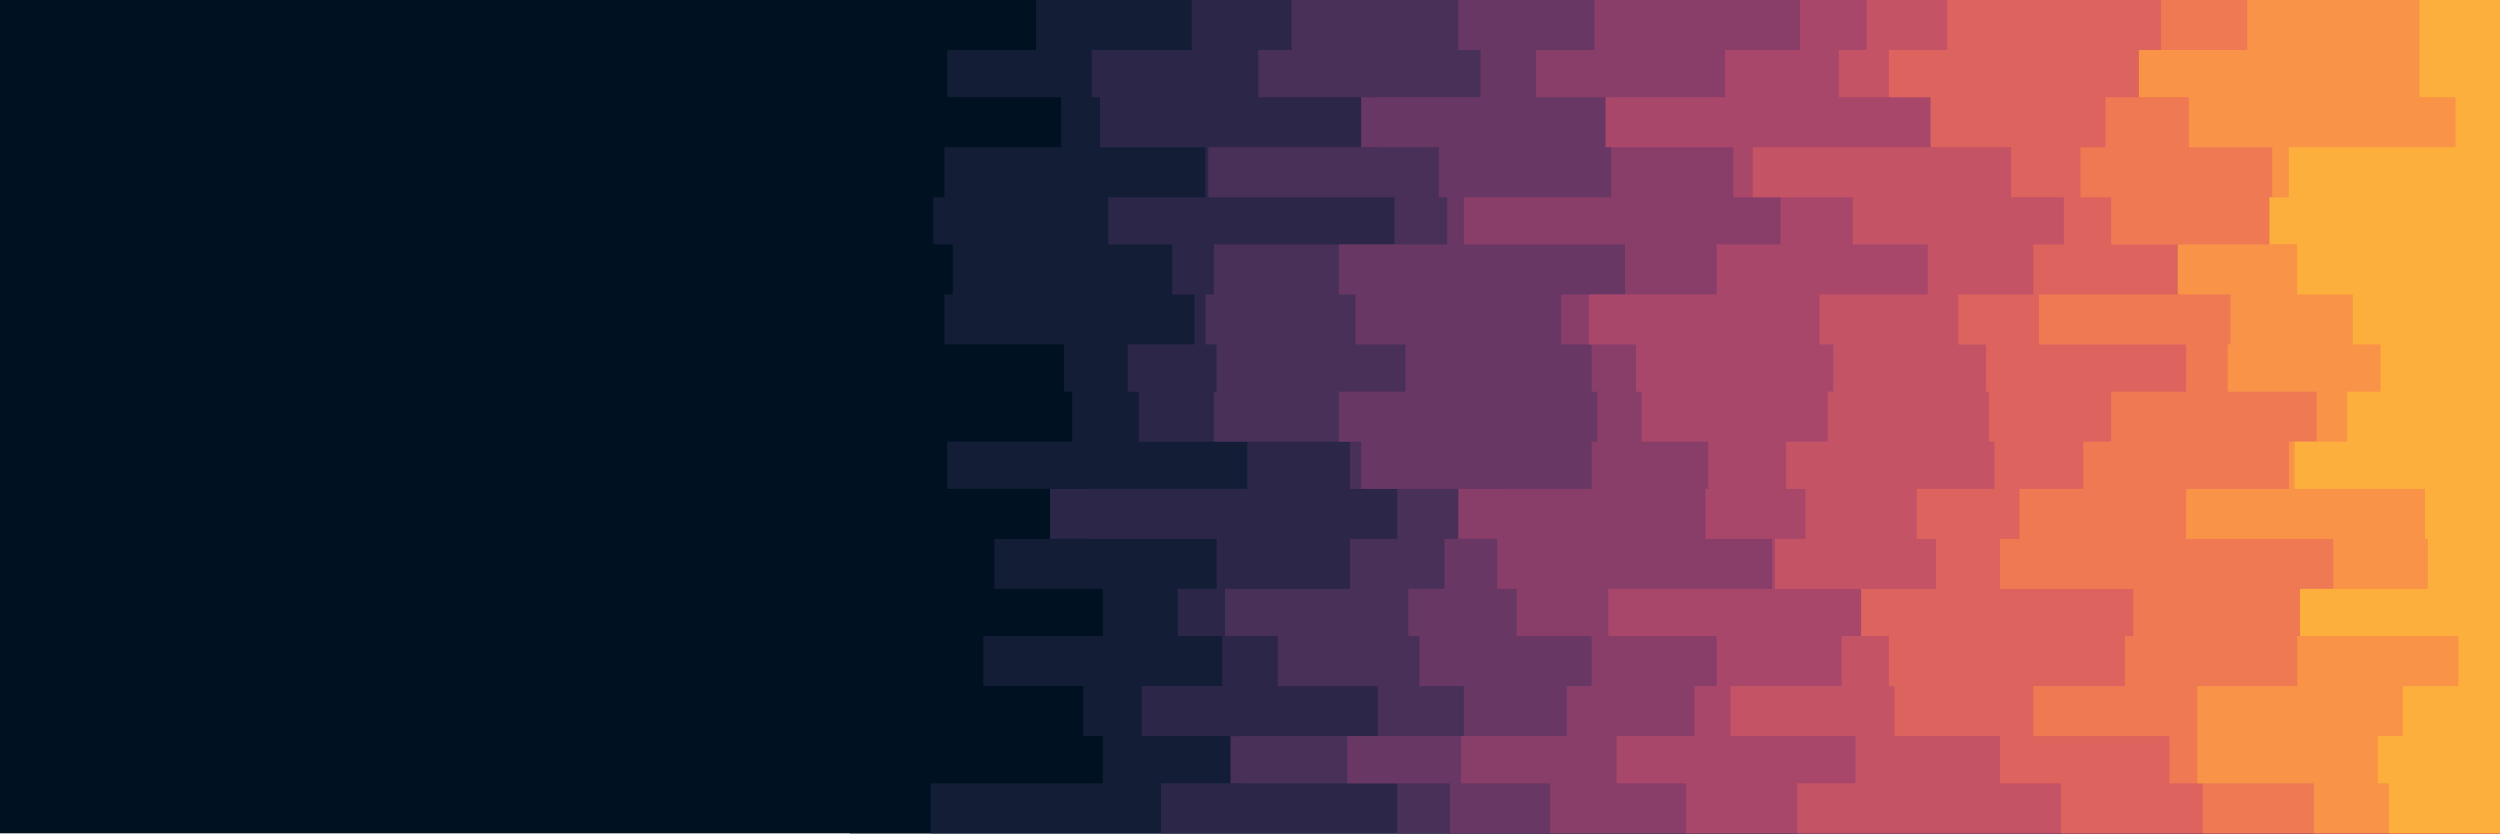
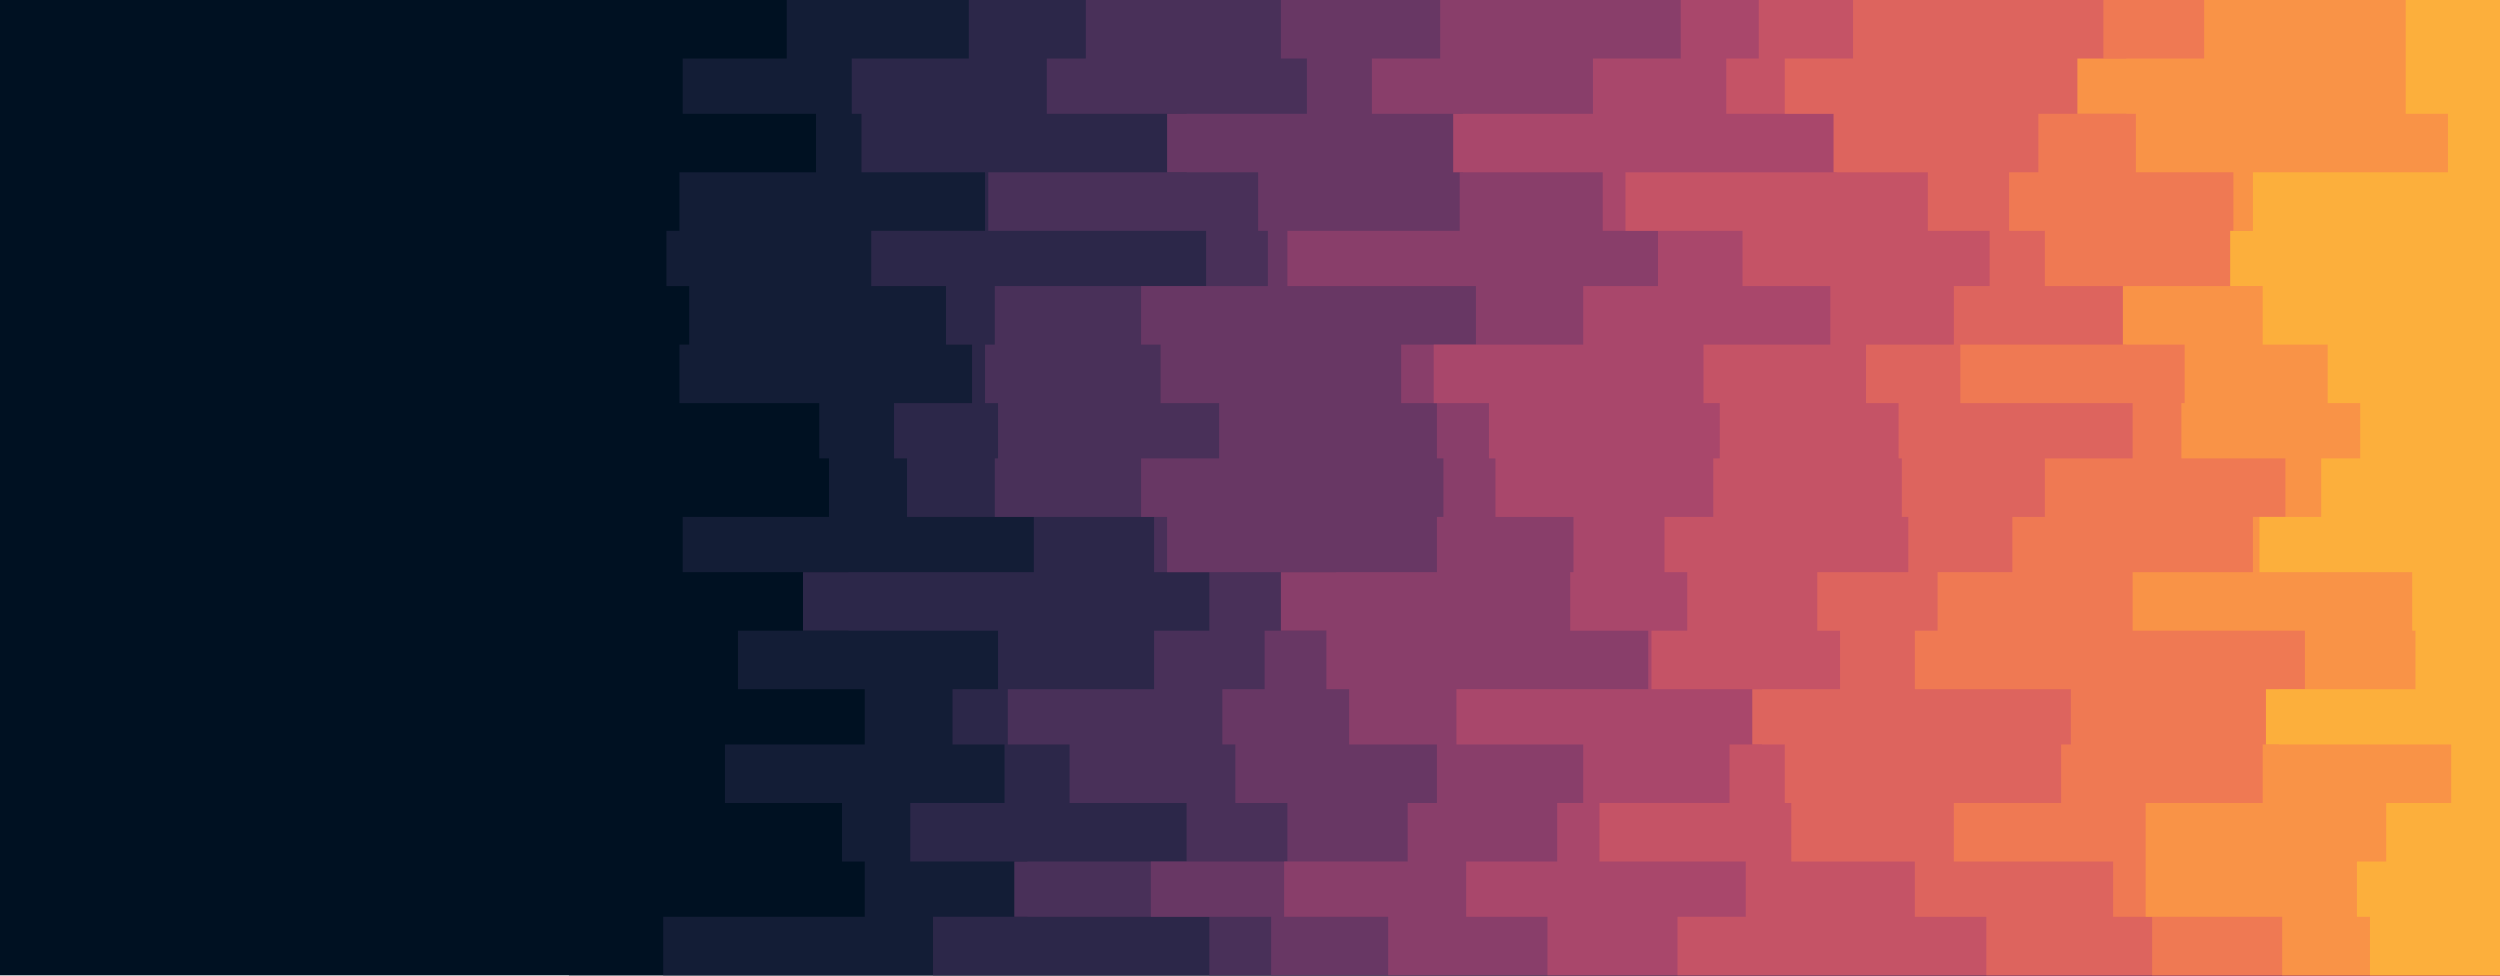
- <svg xmlns="http://www.w3.org/2000/svg" id="visual" viewBox="0 0 900 300" width="900" height="300" version="1.1">
-   <rect x="0" y="0" width="900" height="300" fill="#001122" />
-   <path d="M289 300L306 300L306 282L351 282L351 265L326 265L326 247L294 247L294 229L350 229L350 212L318 212L318 194L285 194L285 176L318 176L318 159L292 159L292 141L318 141L318 124L337 124L337 106L311 106L311 88L312 88L312 71L320 71L320 53L315 53L315 35L283 35L283 18L348 18L348 0L900 0L900 18L900 18L900 35L900 35L900 53L900 53L900 71L900 71L900 88L900 88L900 106L900 106L900 124L900 124L900 141L900 141L900 159L900 159L900 176L900 176L900 194L900 194L900 212L900 212L900 229L900 229L900 247L900 247L900 265L900 265L900 282L900 282L900 300L900 300Z" fill="#001122" />
-   <path d="M335 300L335 300L335 282L397 282L397 265L390 265L390 247L354 247L354 229L397 229L397 212L358 212L358 194L392 194L392 176L341 176L341 159L386 159L386 141L383 141L383 124L340 124L340 106L343 106L343 88L336 88L336 71L340 71L340 53L382 53L382 35L341 35L341 18L373 18L373 0L900 0L900 18L900 18L900 35L900 35L900 53L900 53L900 71L900 71L900 88L900 88L900 106L900 106L900 124L900 124L900 141L900 141L900 159L900 159L900 176L900 176L900 194L900 194L900 212L900 212L900 229L900 229L900 247L900 247L900 265L900 265L900 282L900 282L900 300L900 300Z" fill="#131d36" />
-   <path d="M413 300L418 300L418 282L447 282L447 265L411 265L411 247L440 247L440 229L424 229L424 212L438 212L438 194L378 194L378 176L449 176L449 159L410 159L410 141L406 141L406 124L430 124L430 106L422 106L422 88L399 88L399 71L434 71L434 53L396 53L396 35L393 35L393 18L429 18L429 0L900 0L900 18L900 18L900 35L900 35L900 53L900 53L900 71L900 71L900 88L900 88L900 106L900 106L900 124L900 124L900 141L900 141L900 159L900 159L900 176L900 176L900 194L900 194L900 212L900 212L900 229L900 229L900 247L900 247L900 265L900 265L900 282L900 282L900 300L900 300Z" fill="#2c2749" />
-   <path d="M474 300L503 300L503 282L443 282L443 265L496 265L496 247L460 247L460 229L441 229L441 212L486 212L486 194L503 194L503 176L486 176L486 159L437 159L437 141L438 141L438 124L434 124L434 106L437 106L437 88L502 88L502 71L435 71L435 53L496 53L496 35L453 35L453 18L465 18L465 0L900 0L900 18L900 18L900 35L900 35L900 53L900 53L900 71L900 71L900 88L900 88L900 106L900 106L900 124L900 124L900 141L900 141L900 159L900 159L900 176L900 176L900 194L900 194L900 212L900 212L900 229L900 229L900 247L900 247L900 265L900 265L900 282L900 282L900 300L900 300Z" fill="#493059" />
-   <path d="M509 300L522 300L522 282L485 282L485 265L527 265L527 247L511 247L511 229L507 229L507 212L520 212L520 194L542 194L542 176L490 176L490 159L482 159L482 141L506 141L506 124L488 124L488 106L482 106L482 88L521 88L521 71L518 71L518 53L490 53L490 35L533 35L533 18L525 18L525 0L900 0L900 18L900 18L900 35L900 35L900 53L900 53L900 71L900 71L900 88L900 88L900 106L900 106L900 124L900 124L900 141L900 141L900 159L900 159L900 176L900 176L900 194L900 194L900 212L900 212L900 229L900 229L900 247L900 247L900 265L900 265L900 282L900 282L900 300L900 300Z" fill="#683764" />
-   <path d="M559 300L558 300L558 282L526 282L526 265L564 265L564 247L573 247L573 229L546 229L546 212L539 212L539 194L525 194L525 176L573 176L573 159L575 159L575 141L573 141L573 124L562 124L562 106L585 106L585 88L527 88L527 71L580 71L580 53L581 53L581 35L553 35L553 18L574 18L574 0L900 0L900 18L900 18L900 35L900 35L900 53L900 53L900 71L900 71L900 88L900 88L900 106L900 106L900 124L900 124L900 141L900 141L900 159L900 159L900 176L900 176L900 194L900 194L900 212L900 212L900 229L900 229L900 247L900 247L900 265L900 265L900 282L900 282L900 300L900 300Z" fill="#893e6a" />
-   <path d="M596 300L607 300L607 282L582 282L582 265L610 265L610 247L618 247L618 229L579 229L579 212L638 212L638 194L614 194L614 176L615 176L615 159L591 159L591 141L589 141L589 124L572 124L572 106L618 106L618 88L641 88L641 71L624 71L624 53L578 53L578 35L621 35L621 18L648 18L648 0L900 0L900 18L900 18L900 35L900 35L900 53L900 53L900 71L900 71L900 88L900 88L900 106L900 106L900 124L900 124L900 141L900 141L900 159L900 159L900 176L900 176L900 194L900 194L900 212L900 212L900 229L900 229L900 247L900 247L900 265L900 265L900 282L900 282L900 300L900 300Z" fill="#a9476b" />
-   <path d="M692 300L647 300L647 282L668 282L668 265L623 265L623 247L663 247L663 229L673 229L673 212L639 212L639 194L650 194L650 176L643 176L643 159L658 159L658 141L660 141L660 124L655 124L655 106L694 106L694 88L667 88L667 71L631 71L631 53L696 53L696 35L662 35L662 18L672 18L672 0L900 0L900 18L900 18L900 35L900 35L900 53L900 53L900 71L900 71L900 88L900 88L900 106L900 106L900 124L900 124L900 141L900 141L900 159L900 159L900 176L900 176L900 194L900 194L900 212L900 212L900 229L900 229L900 247L900 247L900 265L900 265L900 282L900 282L900 300L900 300Z" fill="#c55366" />
-   <path d="M741 300L742 300L742 282L720 282L720 265L682 265L682 247L680 247L680 229L670 229L670 212L697 212L697 194L690 194L690 176L718 176L718 159L716 159L716 141L715 141L715 124L705 124L705 106L732 106L732 88L743 88L743 71L724 71L724 53L695 53L695 35L680 35L680 18L701 18L701 0L900 0L900 18L900 18L900 35L900 35L900 53L900 53L900 71L900 71L900 88L900 88L900 106L900 106L900 124L900 124L900 141L900 141L900 159L900 159L900 176L900 176L900 194L900 194L900 212L900 212L900 229L900 229L900 247L900 247L900 265L900 265L900 282L900 282L900 300L900 300Z" fill="#dd645e" />
-   <path d="M783 300L793 300L793 282L781 282L781 265L732 265L732 247L765 247L765 229L768 229L768 212L720 212L720 194L727 194L727 176L750 176L750 159L760 159L760 141L787 141L787 124L734 124L734 106L785 106L785 88L760 88L760 71L749 71L749 53L758 53L758 35L785 35L785 18L778 18L778 0L900 0L900 18L900 18L900 35L900 35L900 53L900 53L900 71L900 71L900 88L900 88L900 106L900 106L900 124L900 124L900 141L900 141L900 159L900 159L900 176L900 176L900 194L900 194L900 212L900 212L900 229L900 229L900 247L900 247L900 265L900 265L900 282L900 282L900 300L900 300Z" fill="#ef7953" />
-   <path d="M834 300L833 300L833 282L791 282L791 265L791 265L791 247L827 247L827 229L832 229L832 212L840 212L840 194L787 194L787 176L824 176L824 159L834 159L834 141L802 141L802 124L803 124L803 106L784 106L784 88L836 88L836 71L818 71L818 53L788 53L788 35L770 35L770 18L809 18L809 0L900 0L900 18L900 18L900 35L900 35L900 53L900 53L900 71L900 71L900 88L900 88L900 106L900 106L900 124L900 124L900 141L900 141L900 159L900 159L900 176L900 176L900 194L900 194L900 212L900 212L900 229L900 229L900 247L900 247L900 265L900 265L900 282L900 282L900 300L900 300Z" fill="#f99347" />
-   <path d="M887 300L860 300L860 282L856 282L856 265L865 265L865 247L885 247L885 229L828 229L828 212L874 212L874 194L873 194L873 176L826 176L826 159L845 159L845 141L857 141L857 124L847 124L847 106L827 106L827 88L817 88L817 71L824 71L824 53L884 53L884 35L871 35L871 18L871 18L871 0L900 0L900 18L900 18L900 35L900 35L900 53L900 53L900 71L900 71L900 88L900 88L900 106L900 106L900 124L900 124L900 141L900 141L900 159L900 159L900 176L900 176L900 194L900 194L900 212L900 212L900 229L900 229L900 247L900 247L900 265L900 265L900 282L900 282L900 300L900 300Z" fill="#fcaf3c" />
+ <svg xmlns="http://www.w3.org/2000/svg" id="visual" viewBox="0 0 769 300" width="769" height="300" version="1.1">
+   <defs id="defs25160" />
+   <rect x="0" y="0" width="769" height="300" fill="#001122" id="rect25131" style="stroke-width:0.924" />
+   <path d="m 158,300 h 17 v -18 h 45 v -17 h -25 v -18 h -32 v -18 h 56 v -17 h -32 v -18 h -33 v -18 h 33 v -17 h -26 v -18 h 26 v -17 h 19 V 106 H 180 V 88 h 1 V 71 h 8 V 53 h -5 V 35 H 152 V 18 h 65 V 0 h 552 v 18 0 17 0 18 0 18 0 17 0 18 0 18 0 17 0 18 0 17 0 18 0 18 0 17 0 18 0 18 0 17 0 18 0 z" fill="#001122" id="path25133" />
+   <path d="m 204,300 v 0 -18 h 62 v -17 h -7 v -18 h -36 v -18 h 43 v -17 h -39 v -18 h 34 v -18 h -51 v -17 h 45 v -18 h -3 v -17 h -43 v -18 h 3 V 88 h -7 V 71 h 4 V 53 h 42 V 35 H 210 V 18 h 32 V 0 h 527 v 18 0 17 0 18 0 18 0 17 0 18 0 18 0 17 0 18 0 17 0 18 0 18 0 17 0 18 0 18 0 17 0 18 0 z" fill="#131d36" id="path25135" />
+   <path d="m 282,300 h 5 v -18 h 29 v -17 h -36 v -18 h 29 v -18 h -16 v -17 h 14 v -18 h -60 v -18 h 71 v -17 h -39 v -18 h -4 v -17 h 24 v -18 h -8 V 88 H 268 V 71 h 35 V 53 H 265 V 35 h -3 V 18 h 36 V 0 h 471 v 18 0 17 0 18 0 18 0 17 0 18 0 18 0 17 0 18 0 17 0 18 0 18 0 17 0 18 0 18 0 17 0 18 0 z" fill="#2c2749" id="path25137" />
+   <path d="m 343,300 h 29 v -18 h -60 v -17 h 53 v -18 h -36 v -18 h -19 v -17 h 45 v -18 h 17 v -18 h -17 v -17 h -49 v -18 h 1 v -17 h -4 v -18 h 3 V 88 h 65 V 71 H 304 V 53 h 61 V 35 H 322 V 18 h 12 V 0 h 435 v 18 0 17 0 18 0 18 0 17 0 18 0 18 0 17 0 18 0 17 0 18 0 18 0 17 0 18 0 18 0 17 0 18 0 z" fill="#493059" id="path25139" />
+   <path d="m 378,300 h 13 v -18 h -37 v -17 h 42 v -18 h -16 v -18 h -4 v -17 h 13 v -18 h 22 v -18 h -52 v -17 h -8 v -18 h 24 v -17 h -18 v -18 h -6 V 88 h 39 V 71 h -3 V 53 H 359 V 35 h 43 V 18 h -8 V 0 h 375 v 18 0 17 0 18 0 18 0 17 0 18 0 18 0 17 0 18 0 17 0 18 0 18 0 17 0 18 0 18 0 17 0 18 0 z" fill="#683764" id="path25141" />
+   <path d="m 428,300 h -1 v -18 h -32 v -17 h 38 v -18 h 9 v -18 h -27 v -17 h -7 v -18 h -14 v -18 h 48 v -17 h 2 v -18 h -2 v -17 h -11 v -18 h 23 V 88 H 396 V 71 h 53 V 53 h 1 V 35 H 422 V 18 h 21 V 0 h 326 v 18 0 17 0 18 0 18 0 17 0 18 0 18 0 17 0 18 0 17 0 18 0 18 0 17 0 18 0 18 0 17 0 18 0 z" fill="#893e6a" id="path25143" />
+   <path d="m 465,300 h 11 v -18 h -25 v -17 h 28 v -18 h 8 v -18 h -39 v -17 h 59 v -18 h -24 v -18 h 1 v -17 h -24 v -18 h -2 v -17 h -17 v -18 h 46 V 88 h 23 V 71 H 493 V 53 H 447 V 35 h 43 V 18 h 27 V 0 h 252 v 18 0 17 0 18 0 18 0 17 0 18 0 18 0 17 0 18 0 17 0 18 0 18 0 17 0 18 0 18 0 17 0 18 0 z" fill="#a9476b" id="path25145" />
+   <path d="m 561,300 h -45 v -18 h 21 v -17 h -45 v -18 h 40 v -18 h 10 v -17 h -34 v -18 h 11 v -18 h -7 v -17 h 15 v -18 h 2 v -17 h -5 v -18 h 39 V 88 H 536 V 71 H 500 V 53 h 65 V 35 H 531 V 18 h 10 V 0 h 228 v 18 0 17 0 18 0 18 0 17 0 18 0 18 0 17 0 18 0 17 0 18 0 18 0 17 0 18 0 18 0 17 0 18 0 z" fill="#c55366" id="path25147" />
+   <path d="m 610,300 h 1 v -18 h -22 v -17 h -38 v -18 h -2 v -18 h -10 v -17 h 27 v -18 h -7 v -18 h 28 v -17 h -2 v -18 h -1 v -17 h -10 v -18 h 27 V 88 h 11 V 71 H 593 V 53 H 564 V 35 H 549 V 18 h 21 V 0 h 199 v 18 0 17 0 18 0 18 0 17 0 18 0 18 0 17 0 18 0 17 0 18 0 18 0 17 0 18 0 18 0 17 0 18 0 z" fill="#dd645e" id="path25149" />
+   <path d="m 652,300 h 10 v -18 h -12 v -17 h -49 v -18 h 33 v -18 h 3 v -17 h -48 v -18 h 7 v -18 h 23 v -17 h 10 v -18 h 27 v -17 h -53 v -18 h 51 V 88 H 629 V 71 H 618 V 53 h 9 V 35 h 27 V 18 h -7 V 0 h 122 v 18 0 17 0 18 0 18 0 17 0 18 0 18 0 17 0 18 0 17 0 18 0 18 0 17 0 18 0 18 0 17 0 18 0 z" fill="#ef7953" id="path25151" />
+   <path d="m 703,300 h -1 v -18 h -42 v -17 0 -18 h 36 v -18 h 5 v -17 h 8 v -18 h -53 v -18 h 37 v -17 h 10 v -18 h -32 v -17 h 1 V 106 H 653 V 88 h 52 V 71 H 687 V 53 H 657 V 35 H 639 V 18 h 39 V 0 h 91 v 18 0 17 0 18 0 18 0 17 0 18 0 18 0 17 0 18 0 17 0 18 0 18 0 17 0 18 0 18 0 17 0 18 0 z" fill="#f99347" id="path25153" />
+   <path d="m 756,300 h -27 v -18 h -4 v -17 h 9 v -18 h 20 v -18 h -57 v -17 h 46 v -18 h -1 v -18 h -47 v -17 h 19 v -18 h 12 V 124 H 716 V 106 H 696 V 88 H 686 V 71 h 7 V 53 h 60 V 35 H 740 V 18 18 0 h 29 v 18 0 17 0 18 0 18 0 17 0 18 0 18 0 17 0 18 0 17 0 18 0 18 0 17 0 18 0 18 0 17 0 18 0 z" fill="#fcaf3c" id="path25155" />
</svg>
